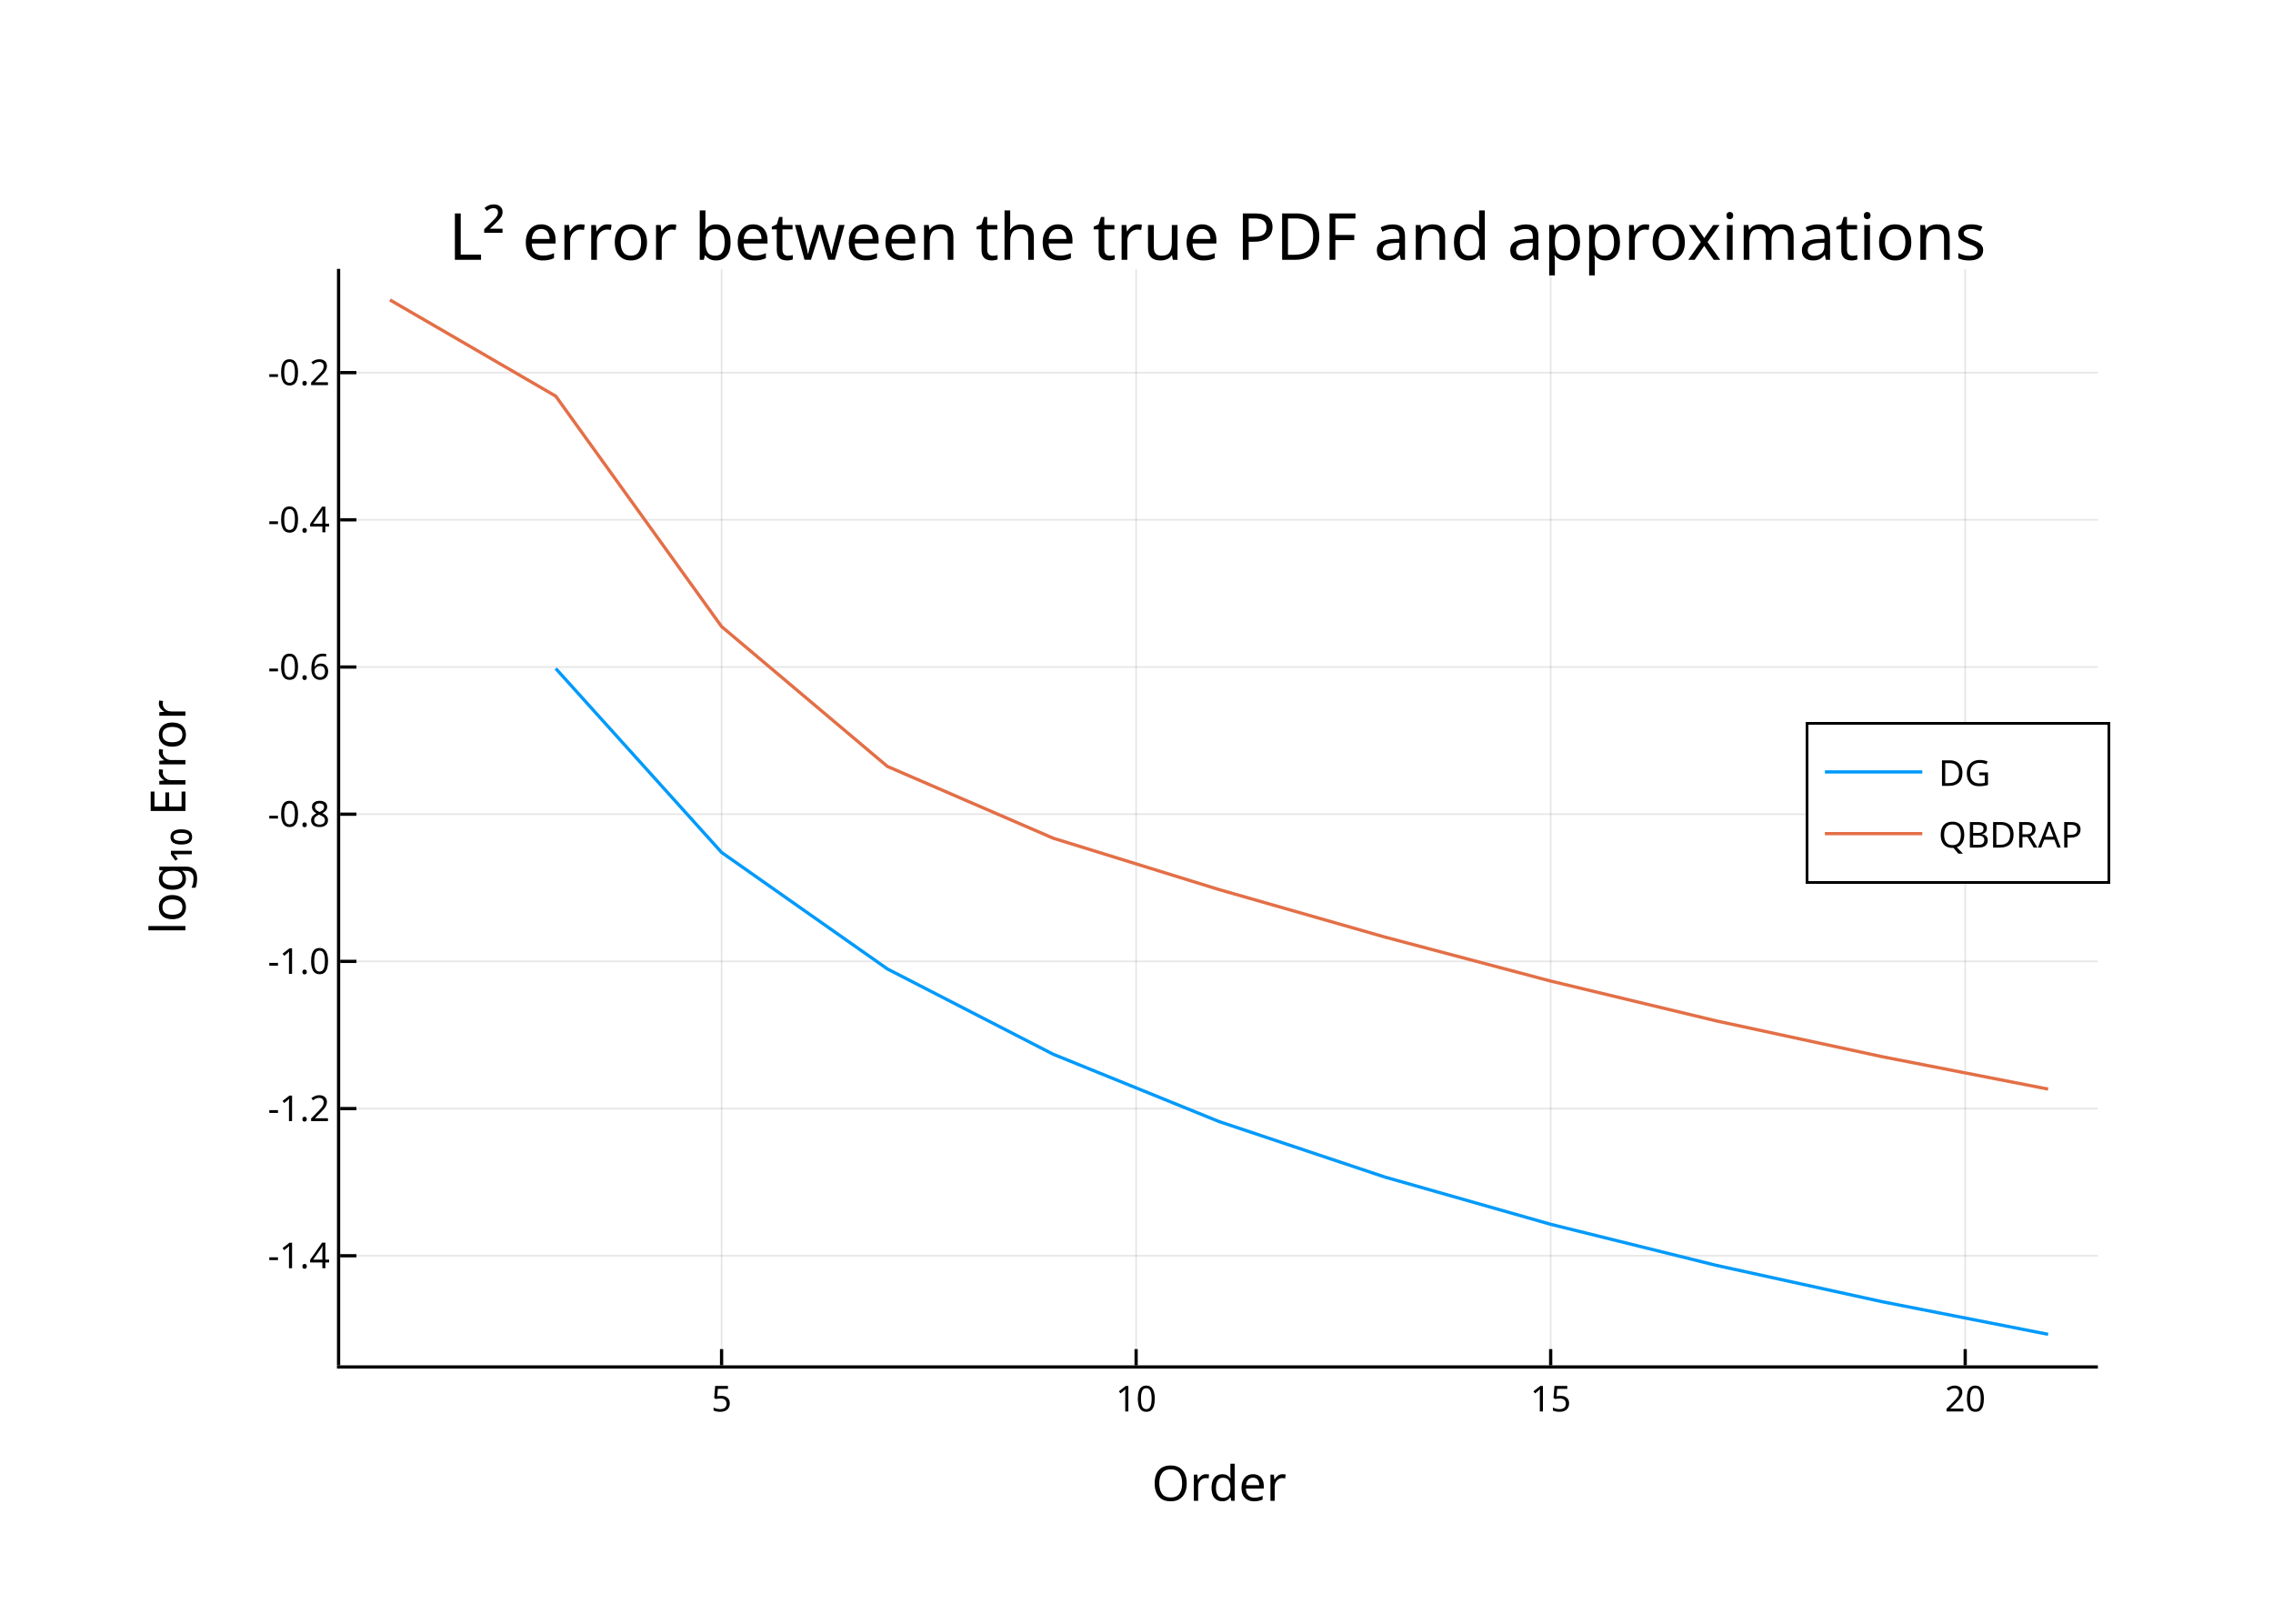
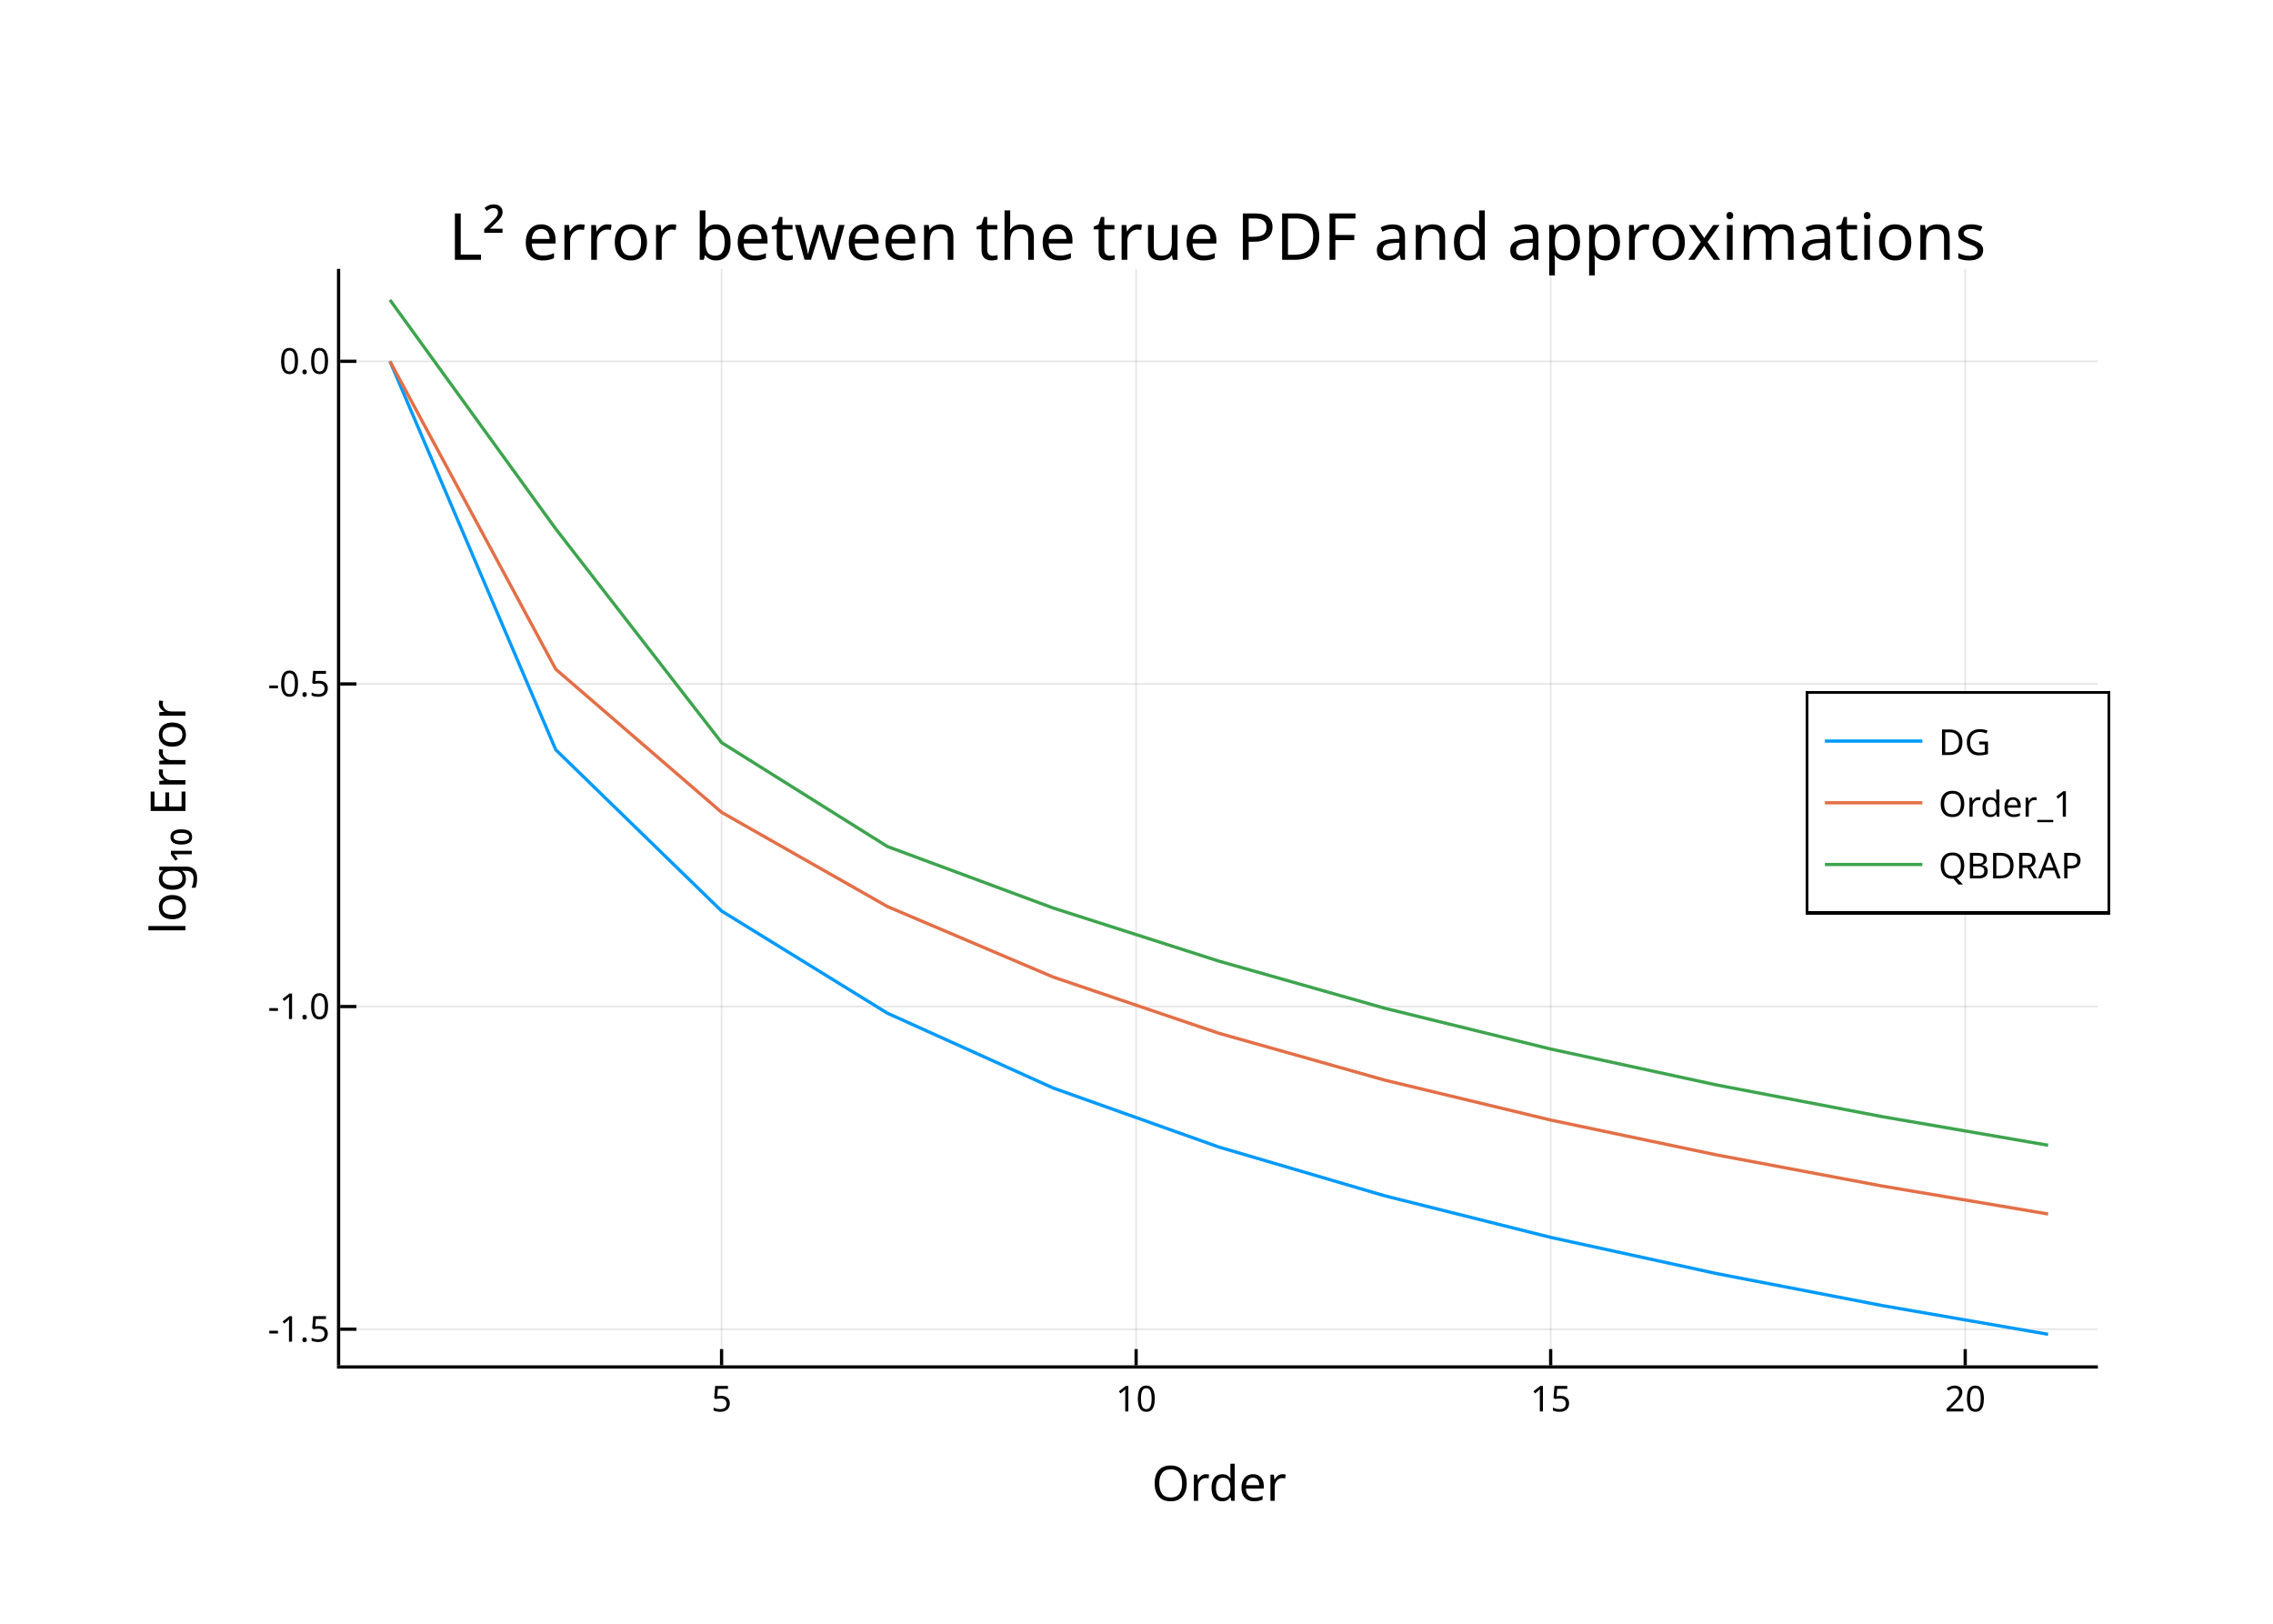
<svg xmlns="http://www.w3.org/2000/svg" class="main-svg" width="700" height="500" style="" viewBox="0 0 700 500">
  <rect x="0" y="0" width="700" height="500" style="fill: rgb(255, 255, 255); fill-opacity: 1;" />
-   <defs id="defs-111041">
+   <defs id="defs-dedb49">
    <g class="clips">
-       <clipPath id="clip111041xyplot" class="plotclip">
+       <clipPath id="clipdedb49xyplot" class="plotclip">
        <rect width="541.293" height="337.635" />
      </clipPath>
-       <clipPath class="axesclip" id="clip111041x">
+       <clipPath class="axesclip" id="clipdedb49x">
        <rect x="104.77" y="0" width="541.293" height="500" />
      </clipPath>
-       <clipPath class="axesclip" id="clip111041y">
+       <clipPath class="axesclip" id="clipdedb49y">
        <rect x="0" y="82.797" width="700" height="337.635" />
      </clipPath>
-       <clipPath class="axesclip" id="clip111041xy">
+       <clipPath class="axesclip" id="clipdedb49xy">
        <rect x="104.77" y="82.797" width="541.293" height="337.635" />
      </clipPath>
    </g>
    <g class="gradients" />
  </defs>
  <g class="bglayer" />
  <g class="layer-below">
    <g class="imagelayer" />
    <g class="shapelayer" />
  </g>
  <g class="cartesianlayer">
    <g class="subplot xy">
      <g class="layer-subplot">
        <g class="shapelayer" />
        <g class="imagelayer" />
      </g>
      <g class="gridlayer">
        <g class="x">
          <path class="xgrid crisp" transform="translate(222.2203,0)" d="M0,82.797v337.635" style="stroke: rgb(0, 0, 0); stroke-opacity: 0.1; stroke-width: 0.5px;" />
          <path class="xgrid crisp" transform="translate(349.8803,0)" d="M0,82.797v337.635" style="stroke: rgb(0, 0, 0); stroke-opacity: 0.1; stroke-width: 0.5px;" />
          <path class="xgrid crisp" transform="translate(477.5503,0)" d="M0,82.797v337.635" style="stroke: rgb(0, 0, 0); stroke-opacity: 0.1; stroke-width: 0.5px;" />
          <path class="xgrid crisp" transform="translate(605.2103,0)" d="M0,82.797v337.635" style="stroke: rgb(0, 0, 0); stroke-opacity: 0.1; stroke-width: 0.5px;" />
        </g>
        <g class="y">
-           <path class="ygrid crisp" transform="translate(0,386.6869)" d="M104.77,0h541.293" style="stroke: rgb(0, 0, 0); stroke-opacity: 0.1; stroke-width: 0.5px;" />
-           <path class="ygrid crisp" transform="translate(0,341.3669)" d="M104.77,0h541.293" style="stroke: rgb(0, 0, 0); stroke-opacity: 0.1; stroke-width: 0.5px;" />
-           <path class="ygrid crisp" transform="translate(0,296.0369)" d="M104.77,0h541.293" style="stroke: rgb(0, 0, 0); stroke-opacity: 0.1; stroke-width: 0.5px;" />
-           <path class="ygrid crisp" transform="translate(0,250.7169)" d="M104.77,0h541.293" style="stroke: rgb(0, 0, 0); stroke-opacity: 0.1; stroke-width: 0.5px;" />
-           <path class="ygrid crisp" transform="translate(0,205.3969)" d="M104.77,0h541.293" style="stroke: rgb(0, 0, 0); stroke-opacity: 0.1; stroke-width: 0.5px;" />
-           <path class="ygrid crisp" transform="translate(0,160.0669)" d="M104.77,0h541.293" style="stroke: rgb(0, 0, 0); stroke-opacity: 0.1; stroke-width: 0.5px;" />
-           <path class="ygrid crisp" transform="translate(0,114.7469)" d="M104.77,0h541.293" style="stroke: rgb(0, 0, 0); stroke-opacity: 0.1; stroke-width: 0.5px;" />
+           <path class="ygrid crisp" transform="translate(0,409.2969)" d="M104.77,0h541.293" style="stroke: rgb(0, 0, 0); stroke-opacity: 0.1; stroke-width: 0.5px;" />
+           <path class="ygrid crisp" transform="translate(0,309.9469)" d="M104.77,0h541.293" style="stroke: rgb(0, 0, 0); stroke-opacity: 0.1; stroke-width: 0.5px;" />
+           <path class="ygrid crisp" transform="translate(0,210.6069)" d="M104.77,0h541.293" style="stroke: rgb(0, 0, 0); stroke-opacity: 0.1; stroke-width: 0.5px;" />
+           <path class="ygrid crisp" transform="translate(0,111.2569)" d="M104.77,0h541.293" style="stroke: rgb(0, 0, 0); stroke-opacity: 0.1; stroke-width: 0.5px;" />
        </g>
      </g>
      <g class="zerolinelayer" />
      <path class="xlines-below" />
      <path class="ylines-below" />
      <g class="overlines-below" />
      <g class="xaxislayer-below" />
      <g class="yaxislayer-below" />
      <g class="overaxes-below" />
-       <g class="plot" transform="translate(104.7703,82.79692)" clip-path="url('#clip111041xyplot')">
+       <g class="plot" transform="translate(104.7703,82.79692)" clip-path="url('#clipdedb49xyplot')">
        <g class="scatterlayer mlayer">
-           <g class="trace scatter trace163343" style="stroke-miterlimit: 2; opacity: 1;">
+           <g class="trace scatter tracea360ca" style="stroke-miterlimit: 2; opacity: 1;">
            <g class="fills" />
            <g class="errorbars" />
            <g class="lines">
-               <path class="js-line" d="M66.38,123.06L117.45,179.69L168.52,215.57L219.58,241.84L270.65,262.56L321.71,279.65L372.78,294.2L423.84,306.86L474.91,318.05L525.97,328.08" style="vector-effect: non-scaling-stroke; fill: none; stroke: rgb(0, 154, 250); stroke-opacity: 1; stroke-width: 1px; opacity: 1;" />
+               <path class="js-line" d="M15.32,28.46L66.38,148.08L117.45,197.73L168.52,229.2L219.58,252.24L270.65,270.43L321.71,285.44L372.78,298.23L423.84,309.37L474.91,319.23L525.97,328.08" style="vector-effect: non-scaling-stroke; fill: none; stroke: rgb(0, 154, 250); stroke-opacity: 1; stroke-width: 1px; opacity: 1;" />
            </g>
            <g class="points" />
            <g class="text" />
          </g>
-           <g class="trace scatter tracee6570f" style="stroke-miterlimit: 2; opacity: 1;">
+           <g class="trace scatter trace50b5d3" style="stroke-miterlimit: 2; opacity: 1;">
            <g class="fills" />
            <g class="errorbars" />
            <g class="lines">
-               <path class="js-line" d="M15.32,9.56L66.38,39.19L117.45,110.14L168.52,153.21L219.58,175.31L270.65,191.13L321.71,205.75L372.78,219.3L423.84,231.58L474.91,242.6L525.97,252.57" style="vector-effect: non-scaling-stroke; fill: none; stroke: rgb(227, 111, 71); stroke-opacity: 1; stroke-width: 1px; opacity: 1;" />
+               <path class="js-line" d="M15.32,28.46L66.38,123.27L117.45,167.34L168.52,196.35L219.58,218.07L270.65,235.39L321.71,249.82L372.78,262.1L423.84,272.83L474.91,282.43L525.97,291.03" style="vector-effect: non-scaling-stroke; fill: none; stroke: rgb(227, 111, 71); stroke-opacity: 1; stroke-width: 1px; opacity: 1;" />
+             </g>
+             <g class="points" />
+             <g class="text" />
+           </g>
+           <g class="trace scatter traceda5d96" style="stroke-miterlimit: 2; opacity: 1;">
+             <g class="fills" />
+             <g class="errorbars" />
+             <g class="lines">
+               <path class="js-line" d="M15.32,9.56L66.38,80.06L117.45,145.87L168.52,177.87L219.58,196.81L270.65,213.18L321.71,227.68L372.78,240.23L423.84,251.29L474.91,261.06L525.97,269.86" style="vector-effect: non-scaling-stroke; fill: none; stroke: rgb(62, 164, 78); stroke-opacity: 1; stroke-width: 1px; opacity: 1;" />
            </g>
            <g class="points" />
            <g class="text" />
          </g>
        </g>
      </g>
      <g class="overplot" />
      <path class="xlines-above crisp" d="M103.77,420.932H646.063" style="fill: none; stroke-width: 1px; stroke: rgb(0, 0, 0); stroke-opacity: 1;" />
      <path class="ylines-above crisp" d="M104.27,82.797V420.432" style="fill: none; stroke-width: 1px; stroke: rgb(0, 0, 0); stroke-opacity: 1;" />
      <g class="overlines-above" />
      <g class="xaxislayer-above">
        <path class="xtick ticks crisp" d="M0,420.432v-5" transform="translate(222.2203,0)" style="stroke: rgb(0, 0, 0); stroke-opacity: 1; stroke-width: 1px;" />
        <path class="xtick ticks crisp" d="M0,420.432v-5" transform="translate(349.8803,0)" style="stroke: rgb(0, 0, 0); stroke-opacity: 1; stroke-width: 1px;" />
        <path class="xtick ticks crisp" d="M0,420.432v-5" transform="translate(477.5503,0)" style="stroke: rgb(0, 0, 0); stroke-opacity: 1; stroke-width: 1px;" />
        <path class="xtick ticks crisp" d="M0,420.432v-5" transform="translate(605.2103,0)" style="stroke: rgb(0, 0, 0); stroke-opacity: 1; stroke-width: 1px;" />
        <g class="xtick">
          <text text-anchor="middle" x="0" y="434.632" transform="translate(222.2203,0)" style="font-family: sans-serif; font-size: 11px; fill: rgb(0, 0, 0); fill-opacity: 1; white-space: pre;">5</text>
        </g>
        <g class="xtick">
          <text text-anchor="middle" x="0" y="434.632" transform="translate(349.8803,0)" style="font-family: sans-serif; font-size: 11px; fill: rgb(0, 0, 0); fill-opacity: 1; white-space: pre;">10</text>
        </g>
        <g class="xtick">
          <text text-anchor="middle" x="0" y="434.632" transform="translate(477.5503,0)" style="font-family: sans-serif; font-size: 11px; fill: rgb(0, 0, 0); fill-opacity: 1; white-space: pre;">15</text>
        </g>
        <g class="xtick">
          <text text-anchor="middle" x="0" y="434.632" transform="translate(605.2103,0)" style="font-family: sans-serif; font-size: 11px; fill: rgb(0, 0, 0); fill-opacity: 1; white-space: pre;">20</text>
        </g>
      </g>
      <g class="yaxislayer-above">
-         <path class="ytick ticks crisp" d="M104.77,0h5" transform="translate(0,386.6869)" style="stroke: rgb(0, 0, 0); stroke-opacity: 1; stroke-width: 1px;" />
-         <path class="ytick ticks crisp" d="M104.77,0h5" transform="translate(0,341.3669)" style="stroke: rgb(0, 0, 0); stroke-opacity: 1; stroke-width: 1px;" />
-         <path class="ytick ticks crisp" d="M104.77,0h5" transform="translate(0,296.0369)" style="stroke: rgb(0, 0, 0); stroke-opacity: 1; stroke-width: 1px;" />
-         <path class="ytick ticks crisp" d="M104.77,0h5" transform="translate(0,250.7169)" style="stroke: rgb(0, 0, 0); stroke-opacity: 1; stroke-width: 1px;" />
-         <path class="ytick ticks crisp" d="M104.77,0h5" transform="translate(0,205.3969)" style="stroke: rgb(0, 0, 0); stroke-opacity: 1; stroke-width: 1px;" />
-         <path class="ytick ticks crisp" d="M104.77,0h5" transform="translate(0,160.0669)" style="stroke: rgb(0, 0, 0); stroke-opacity: 1; stroke-width: 1px;" />
-         <path class="ytick ticks crisp" d="M104.77,0h5" transform="translate(0,114.7469)" style="stroke: rgb(0, 0, 0); stroke-opacity: 1; stroke-width: 1px;" />
-         <g class="ytick">
-           <text text-anchor="end" x="101.57" y="3.85" transform="translate(0,386.6869)" style="font-family: sans-serif; font-size: 11px; fill: rgb(0, 0, 0); fill-opacity: 1; white-space: pre;">-1.4</text>
-         </g>
-         <g class="ytick">
-           <text text-anchor="end" x="101.57" y="3.85" transform="translate(0,341.3669)" style="font-family: sans-serif; font-size: 11px; fill: rgb(0, 0, 0); fill-opacity: 1; white-space: pre;">-1.2</text>
-         </g>
-         <g class="ytick">
-           <text text-anchor="end" x="101.57" y="3.85" transform="translate(0,296.0369)" style="font-family: sans-serif; font-size: 11px; fill: rgb(0, 0, 0); fill-opacity: 1; white-space: pre;">-1.0</text>
-         </g>
-         <g class="ytick">
-           <text text-anchor="end" x="101.57" y="3.85" transform="translate(0,250.7169)" style="font-family: sans-serif; font-size: 11px; fill: rgb(0, 0, 0); fill-opacity: 1; white-space: pre;">-0.8</text>
-         </g>
-         <g class="ytick">
-           <text text-anchor="end" x="101.57" y="3.85" transform="translate(0,205.3969)" style="font-family: sans-serif; font-size: 11px; fill: rgb(0, 0, 0); fill-opacity: 1; white-space: pre;">-0.6</text>
-         </g>
-         <g class="ytick">
-           <text text-anchor="end" x="101.57" y="3.85" transform="translate(0,160.0669)" style="font-family: sans-serif; font-size: 11px; fill: rgb(0, 0, 0); fill-opacity: 1; white-space: pre;">-0.4</text>
-         </g>
-         <g class="ytick">
-           <text text-anchor="end" x="101.57" y="3.85" transform="translate(0,114.7469)" style="font-family: sans-serif; font-size: 11px; fill: rgb(0, 0, 0); fill-opacity: 1; white-space: pre;">-0.2</text>
+         <path class="ytick ticks crisp" d="M104.77,0h5" transform="translate(0,409.2969)" style="stroke: rgb(0, 0, 0); stroke-opacity: 1; stroke-width: 1px;" />
+         <path class="ytick ticks crisp" d="M104.77,0h5" transform="translate(0,309.9469)" style="stroke: rgb(0, 0, 0); stroke-opacity: 1; stroke-width: 1px;" />
+         <path class="ytick ticks crisp" d="M104.77,0h5" transform="translate(0,210.6069)" style="stroke: rgb(0, 0, 0); stroke-opacity: 1; stroke-width: 1px;" />
+         <path class="ytick ticks crisp" d="M104.77,0h5" transform="translate(0,111.2569)" style="stroke: rgb(0, 0, 0); stroke-opacity: 1; stroke-width: 1px;" />
+         <g class="ytick">
+           <text text-anchor="end" x="101.57" y="3.85" transform="translate(0,409.2969)" style="font-family: sans-serif; font-size: 11px; fill: rgb(0, 0, 0); fill-opacity: 1; white-space: pre;">-1.5</text>
+         </g>
+         <g class="ytick">
+           <text text-anchor="end" x="101.57" y="3.85" transform="translate(0,309.9469)" style="font-family: sans-serif; font-size: 11px; fill: rgb(0, 0, 0); fill-opacity: 1; white-space: pre;">-1.0</text>
+         </g>
+         <g class="ytick">
+           <text text-anchor="end" x="101.57" y="3.85" transform="translate(0,210.6069)" style="font-family: sans-serif; font-size: 11px; fill: rgb(0, 0, 0); fill-opacity: 1; white-space: pre;">-0.5</text>
+         </g>
+         <g class="ytick">
+           <text text-anchor="end" x="101.57" y="3.85" transform="translate(0,111.2569)" style="font-family: sans-serif; font-size: 11px; fill: rgb(0, 0, 0); fill-opacity: 1; white-space: pre;">0.0</text>
        </g>
      </g>
      <g class="overaxes-above" />
    </g>
  </g>
  <g class="polarlayer" />
  <g class="ternarylayer" />
  <g class="geolayer" />
  <g class="funnelarealayer" />
  <g class="pielayer" />
  <g class="treemaplayer" />
  <g class="sunburstlayer" />
  <g class="glimages" />
-   <defs id="topdefs-111041">
+   <defs id="topdefs-dedb49">
    <g class="clips" />
-     <clipPath id="legend111041">
-       <rect width="92" height="48" x="1" y="1" />
+     <clipPath id="legenddedb49">
+       <rect width="92" height="67" x="1" y="1" />
    </clipPath>
  </defs>
  <g class="layer-above">
    <g class="imagelayer" />
    <g class="shapelayer" />
  </g>
  <g class="infolayer">
-     <g class="legend" pointer-events="all" transform="translate(556,222.2)">
-       <rect class="bg" shape-rendering="crispEdges" width="93" height="49" x="0.5" y="0.5" style="stroke: rgb(0, 0, 0); stroke-opacity: 1; fill: rgb(255, 255, 255); fill-opacity: 1; stroke-width: 1px;" />
-       <g class="scrollbox" transform="" clip-path="url('#legend111041')">
+     <g class="legend" pointer-events="all" transform="translate(556,212.7)">
+       <rect class="bg" shape-rendering="crispEdges" width="93" height="68" x="0.5" y="0.5" style="stroke: rgb(0, 0, 0); stroke-opacity: 1; fill: rgb(255, 255, 255); fill-opacity: 1; stroke-width: 1px;" />
+       <g class="scrollbox" transform="" clip-path="url('#legenddedb49')">
        <g class="groups">
          <g class="traces" transform="translate(1,15.5)" style="opacity: 1;">
            <text class="legendtext" text-anchor="start" x="40" y="4.29" style="font-family: sans-serif; font-size: 11px; fill: rgb(0, 0, 0); fill-opacity: 1; white-space: pre;">DG</text>
            <g class="layers" style="opacity: 1;">
              <g class="legendfill" />
              <g class="legendlines">
                <path class="js-line" d="M5,0h30" style="fill: none; stroke: rgb(0, 154, 250); stroke-opacity: 1; stroke-width: 1px;" />
              </g>
              <g class="legendsymbols">
                <g class="legendpoints" />
              </g>
            </g>
            <rect class="legendtoggle" x="0" y="-9.5" width="86.469" height="19" style="fill: rgb(0, 0, 0); fill-opacity: 0;" />
          </g>
          <g class="traces" transform="translate(1,34.5)" style="opacity: 1;">
+             <text class="legendtext" text-anchor="start" x="40" y="4.29" style="font-family: sans-serif; font-size: 11px; fill: rgb(0, 0, 0); fill-opacity: 1; white-space: pre;">Order_1</text>
+             <g class="layers" style="opacity: 1;">
+               <g class="legendfill" />
+               <g class="legendlines">
+                 <path class="js-line" d="M5,0h30" style="fill: none; stroke: rgb(227, 111, 71); stroke-opacity: 1; stroke-width: 1px;" />
+               </g>
+               <g class="legendsymbols">
+                 <g class="legendpoints" />
+               </g>
+             </g>
+             <rect class="legendtoggle" x="0" y="-9.5" width="86.469" height="19" style="fill: rgb(0, 0, 0); fill-opacity: 0;" />
+           </g>
+           <g class="traces" transform="translate(1,53.5)" style="opacity: 1;">
            <text class="legendtext" text-anchor="start" x="40" y="4.29" style="font-family: sans-serif; font-size: 11px; fill: rgb(0, 0, 0); fill-opacity: 1; white-space: pre;">QBDRAP</text>
            <g class="layers" style="opacity: 1;">
              <g class="legendfill" />
              <g class="legendlines">
-                 <path class="js-line" d="M5,0h30" style="fill: none; stroke: rgb(227, 111, 71); stroke-opacity: 1; stroke-width: 1px;" />
+                 <path class="js-line" d="M5,0h30" style="fill: none; stroke: rgb(62, 164, 78); stroke-opacity: 1; stroke-width: 1px;" />
              </g>
              <g class="legendsymbols">
                <g class="legendpoints" />
              </g>
            </g>
            <rect class="legendtoggle" x="0" y="-9.5" width="86.469" height="19" style="fill: rgb(0, 0, 0); fill-opacity: 0;" />
          </g>
        </g>
      </g>
      <rect class="scrollbar" rx="20" ry="3" width="0" height="0" x="0" y="0" style="fill: rgb(128, 139, 164); fill-opacity: 1;" />
    </g>
    <g class="g-gtitle" />
    <g class="g-xtitle">
      <text class="xtitle" x="375.417" y="462.141" text-anchor="middle" style="font-family: sans-serif; font-size: 15px; fill: rgb(0, 0, 0); opacity: 1; font-weight: normal; white-space: pre;">Order</text>
    </g>
    <g class="g-ytitle">
      <text class="ytitle" transform="rotate(-90,57.10938,251.6146)" x="57.109" y="251.615" text-anchor="middle" style="font-family: sans-serif; font-size: 15px; fill: rgb(0, 0, 0); opacity: 1; font-weight: normal; white-space: pre;">log₁₀ Error</text>
    </g>
    <g class="annotation" data-index="0" style="opacity: 1;">
      <g class="annotation-text-g" transform="rotate(0,375.4167,73)">
        <g class="cursor-pointer" transform="translate(150,60)">
          <rect class="bg" x="0.5" y="0.5" width="449" height="25" style="stroke-width: 1px; stroke: rgb(0, 0, 0); stroke-opacity: 0; fill: rgb(0, 0, 0); fill-opacity: 0;" />
          <text class="annotation-text" text-anchor="middle" x="224.891" y="20" style="font-family: sans-serif; font-size: 20px; fill: rgb(0, 0, 0); fill-opacity: 1; white-space: pre;">L² error between the true PDF and approximations</text>
        </g>
      </g>
    </g>
  </g>
</svg>
